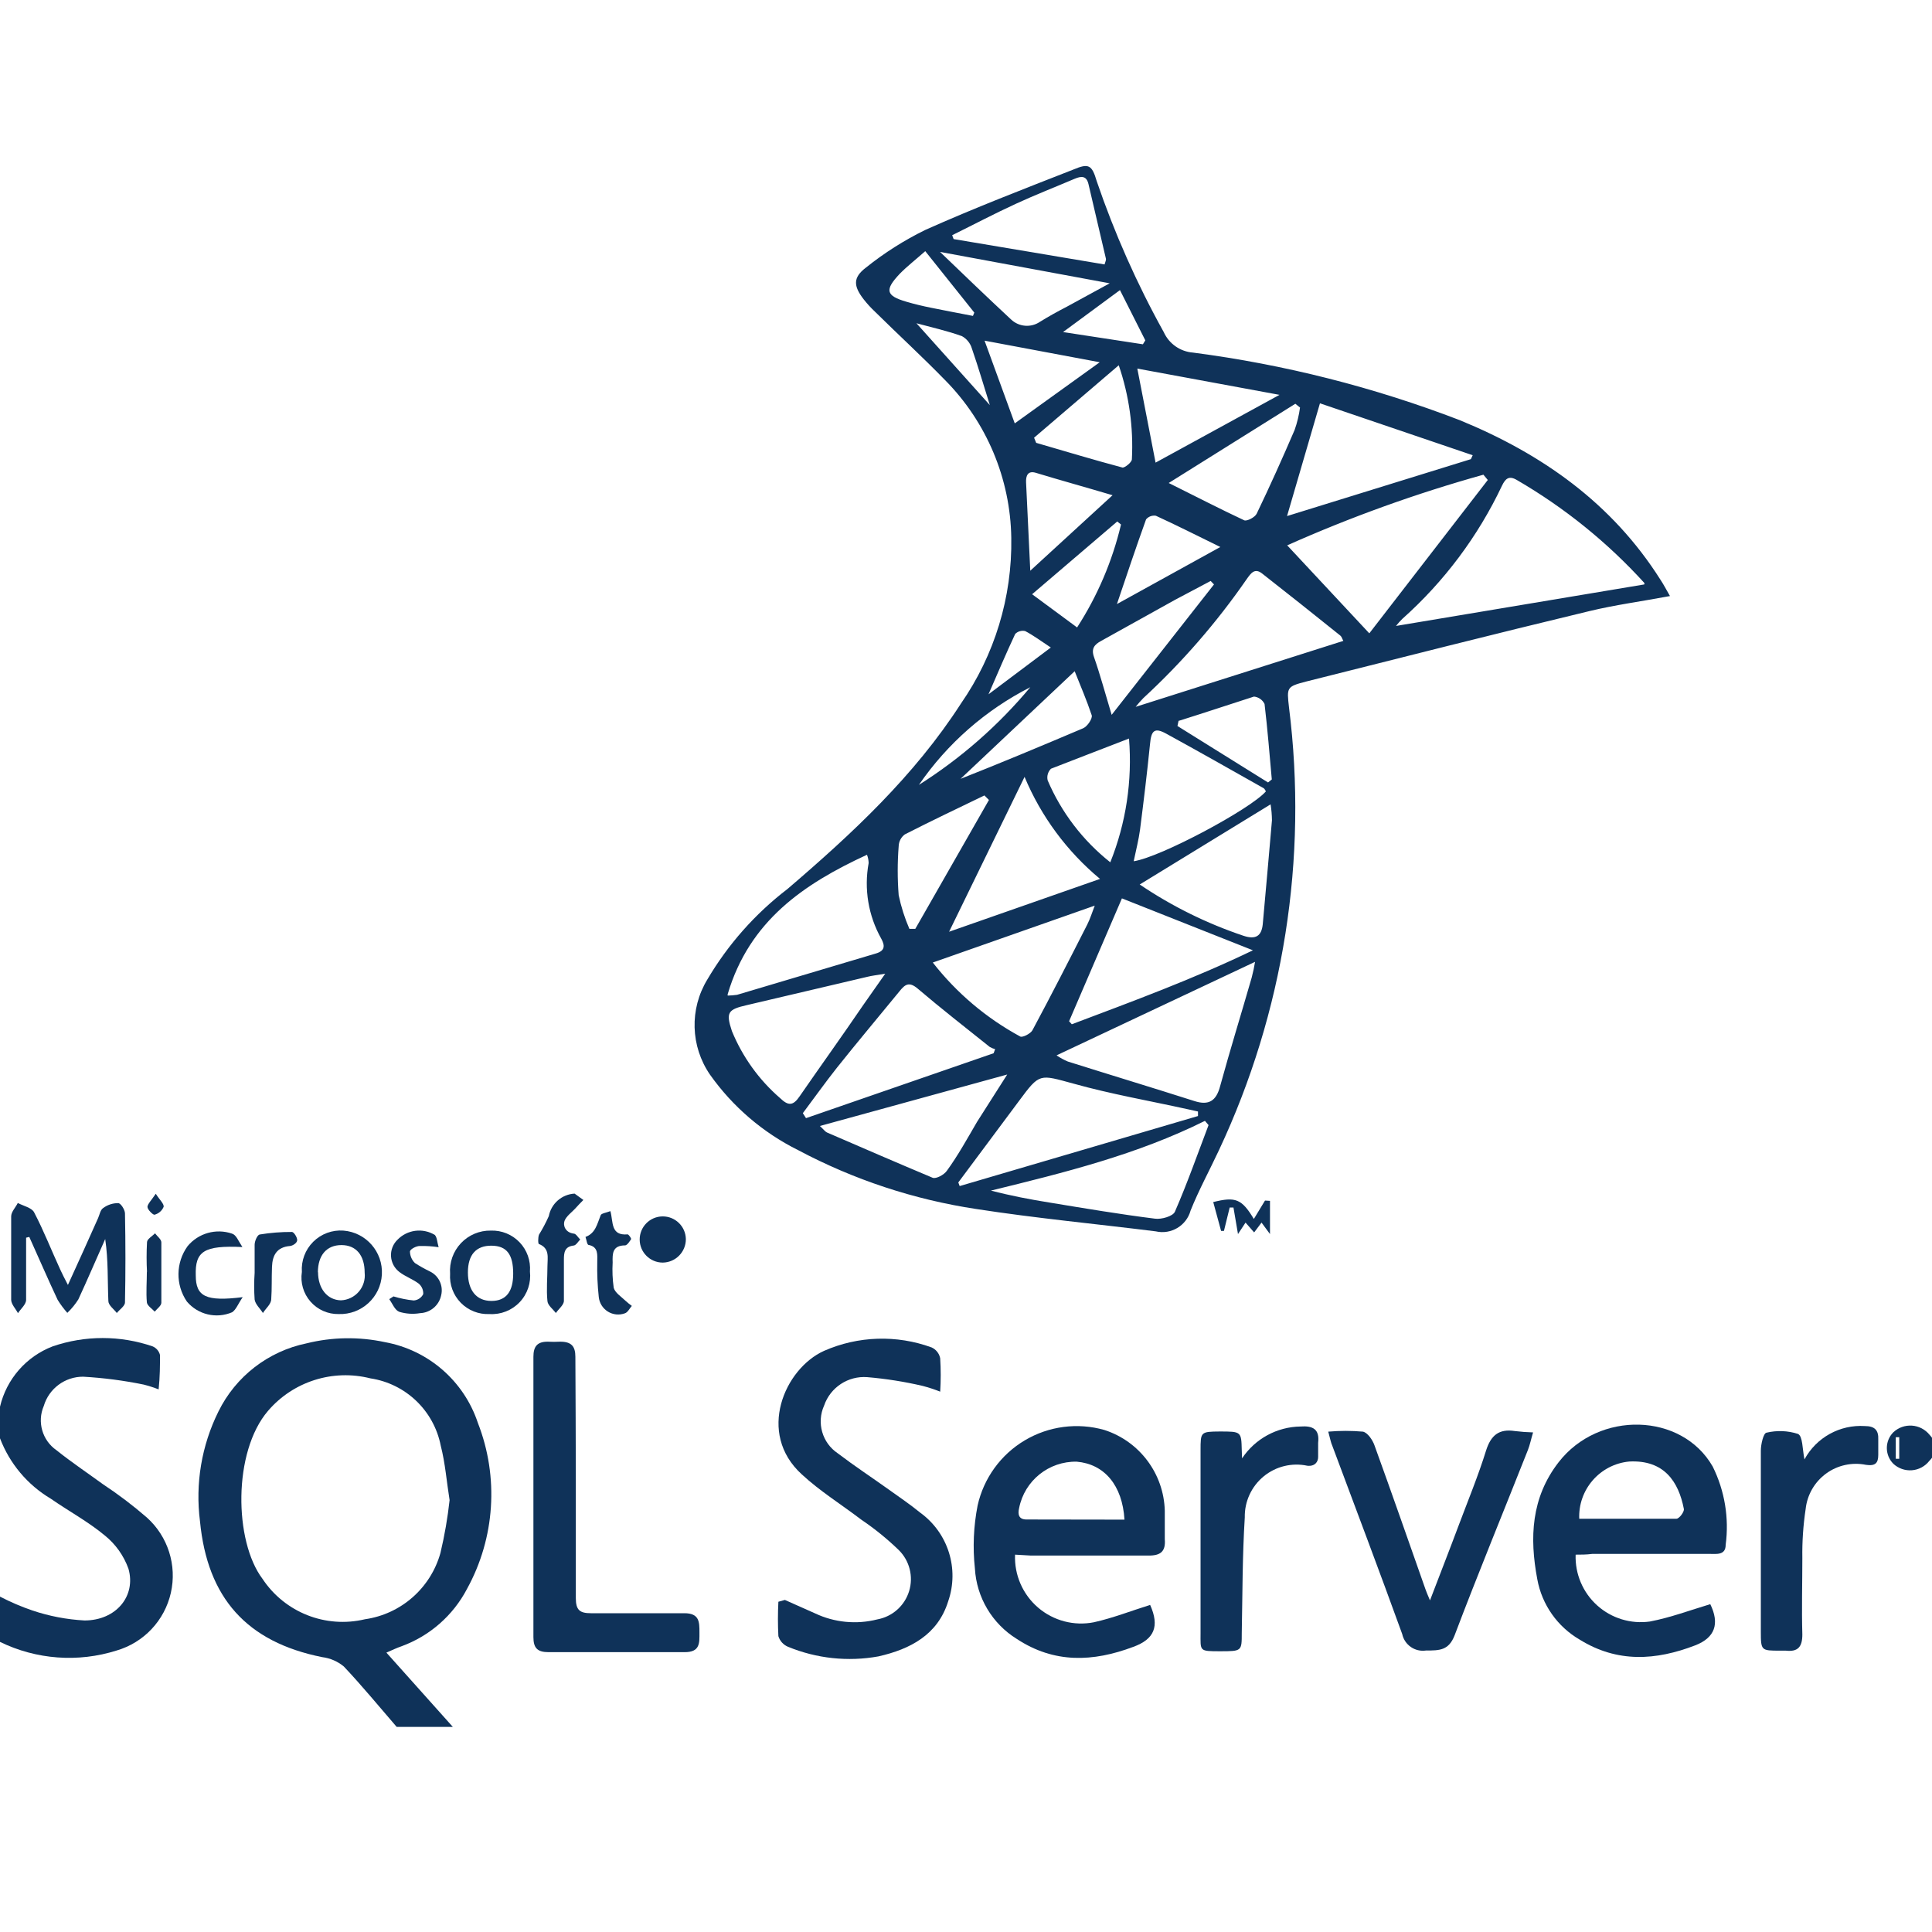
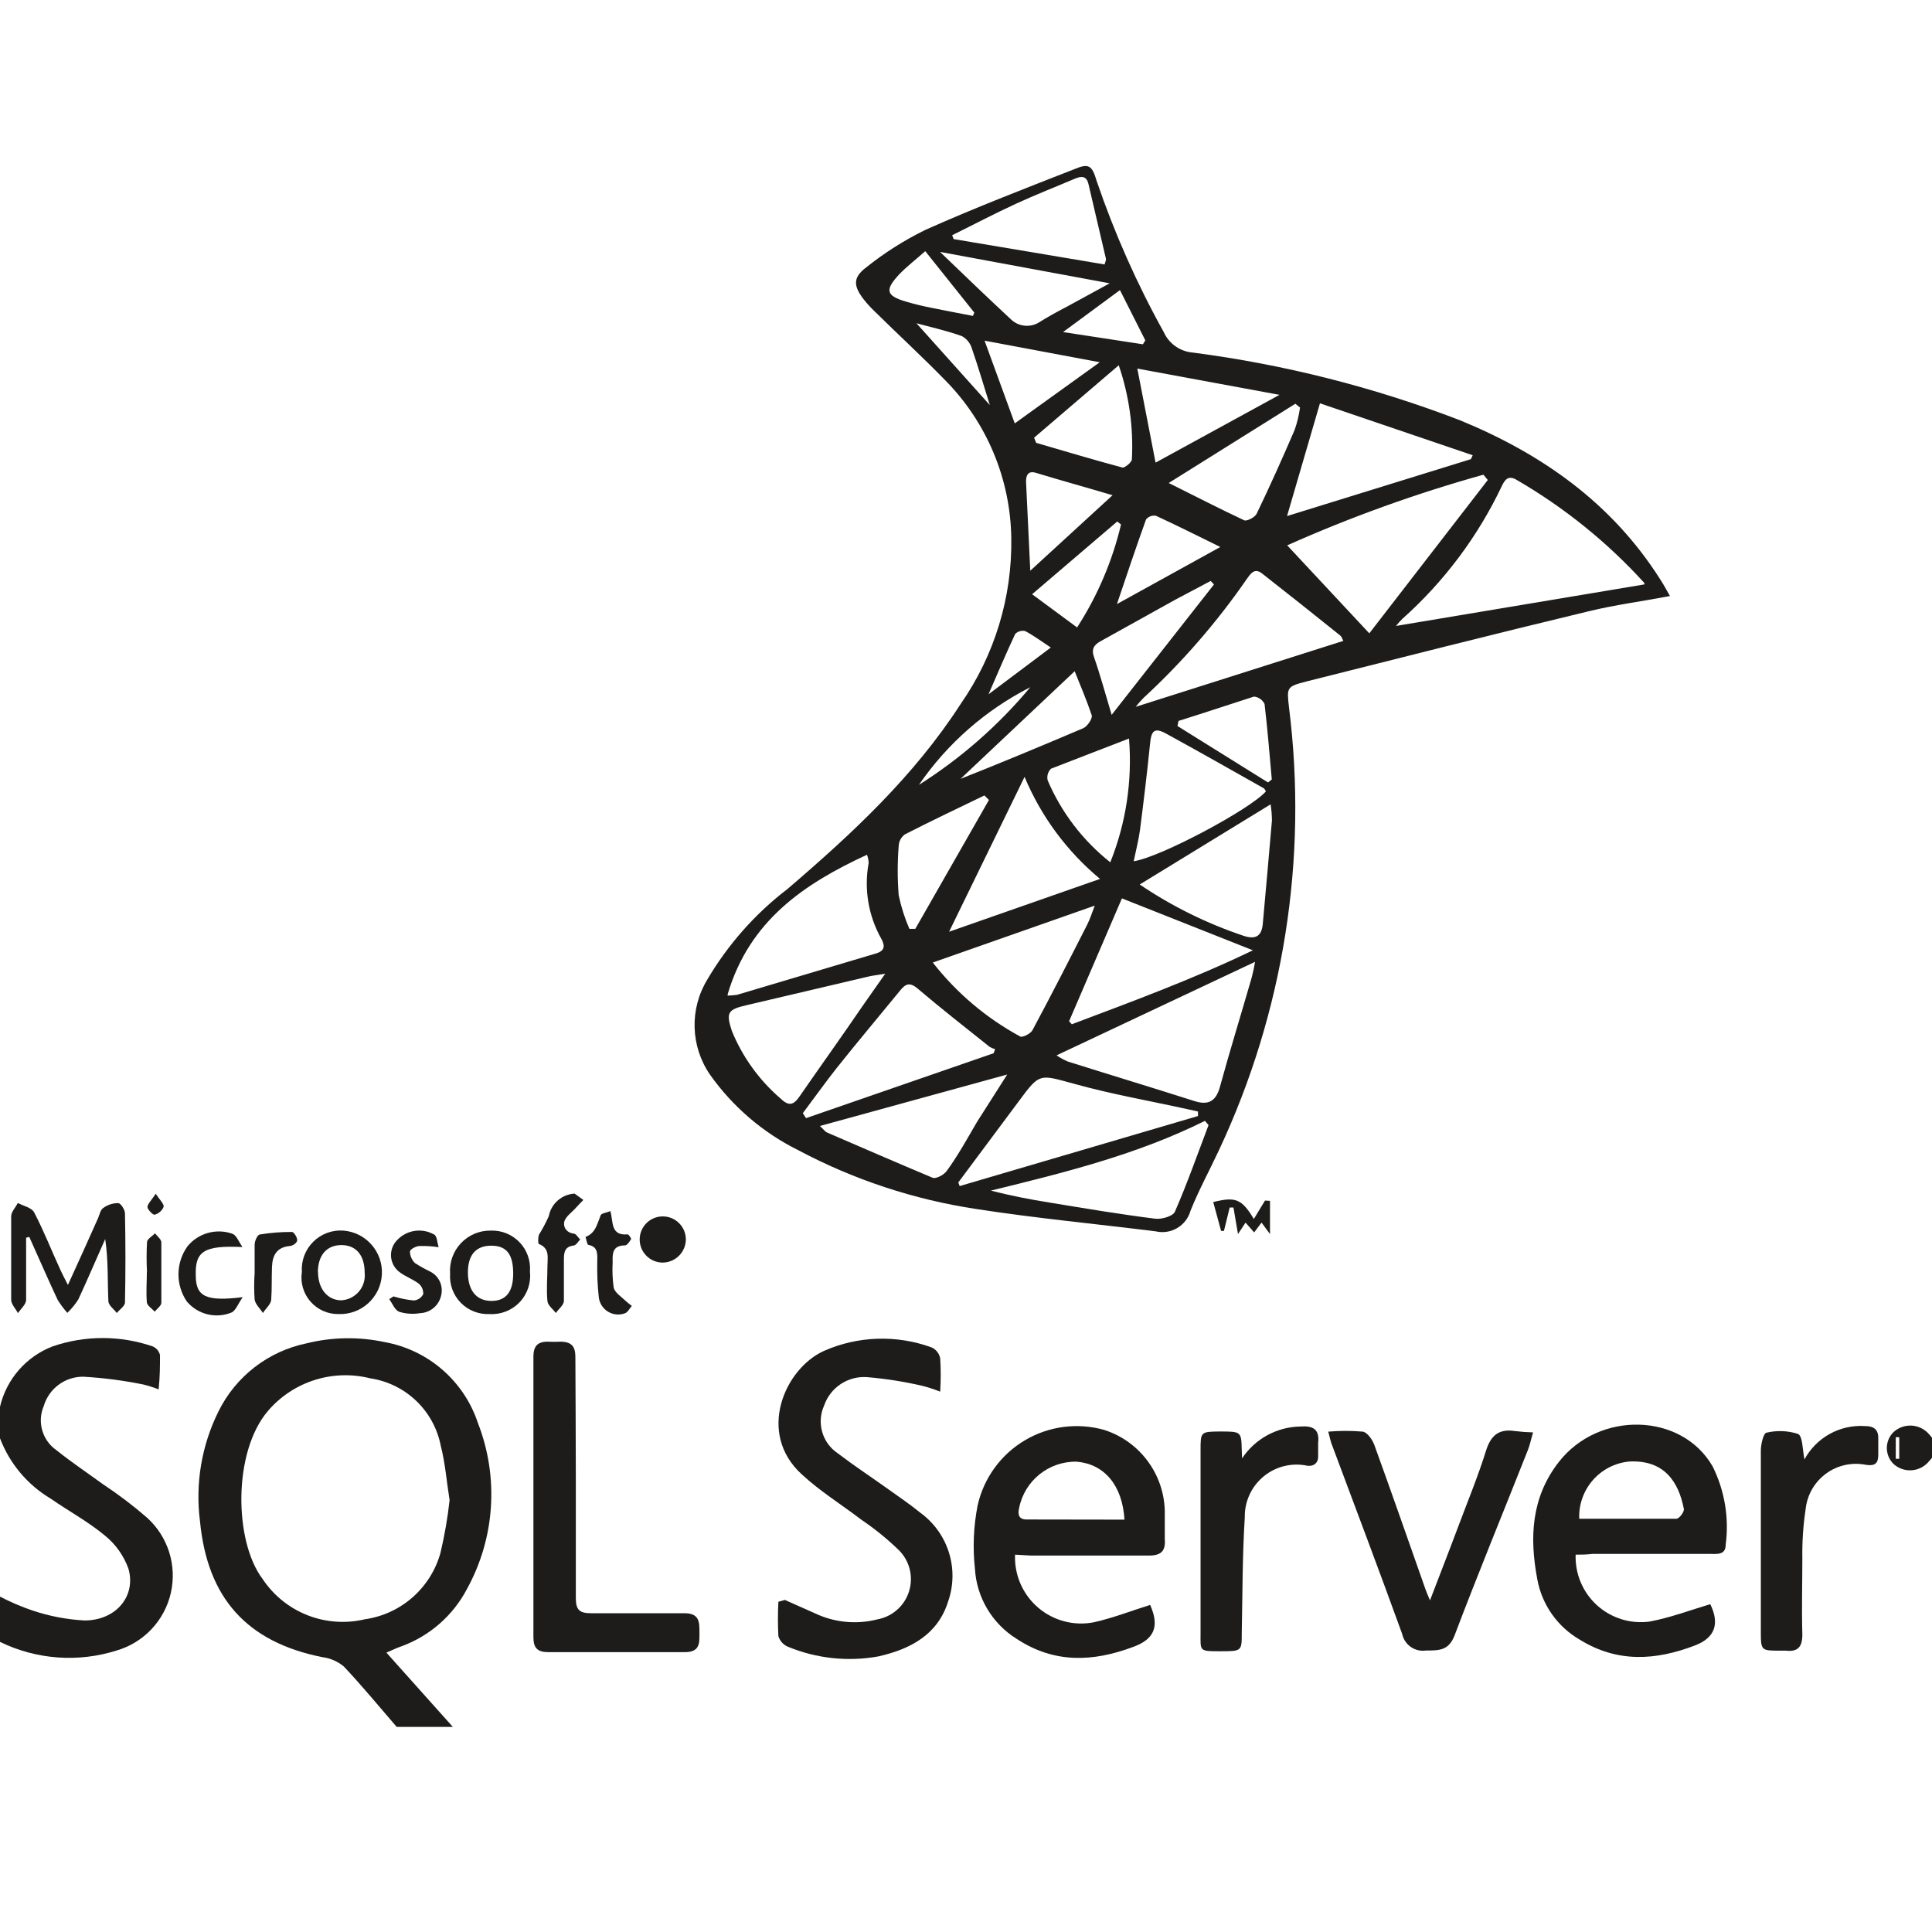
<svg xmlns="http://www.w3.org/2000/svg" id="Ebene_1" data-name="Ebene 1" viewBox="0 0 128 128">
  <g>
    <g>
-       <path fill="#0f3259" d="M26.28,114.41c-1.16-1.34-2.29-2.72-3.5-4a2.78,2.78,0,0,0-1.43-.62c-5-1-7.61-3.92-8.1-9a12.71,12.71,0,0,1,1.22-7.27A8.39,8.39,0,0,1,20.31,89a11.51,11.51,0,0,1,5.19-.08,8,8,0,0,1,6.16,5.35,13,13,0,0,1-.72,11,8,8,0,0,1-4.34,3.8c-.29.1-.57.23-1,.42L30,114.41Zm3.51-15c-.2-1.24-.29-2.47-.59-3.63a5.6,5.6,0,0,0-4.66-4.46,6.75,6.75,0,0,0-6.78,2.15c-2.34,2.72-2.25,8.64-.37,11.13a6.37,6.37,0,0,0,6.79,2.68,6.09,6.09,0,0,0,5-4.39A28.78,28.78,0,0,0,29.79,99.36Z" />
-       <path fill="#0f3259" d="M0,93.2a5.67,5.67,0,0,1,3.49-4,10.21,10.21,0,0,1,6.62,0,.84.84,0,0,1,.49.57c0,.71,0,1.42-.09,2.28a8.34,8.34,0,0,0-1-.32,27.93,27.93,0,0,0-4-.52,2.71,2.71,0,0,0-2.61,1.94,2.41,2.41,0,0,0,.84,2.93c1,.8,2.06,1.51,3.09,2.26a27.61,27.61,0,0,1,2.9,2.2,5.17,5.17,0,0,1-2,8.81A10.44,10.44,0,0,1,0,108.78v-3a15.62,15.62,0,0,0,2.15.92,13,13,0,0,0,3.45.66c2.09,0,3.43-1.62,2.91-3.43a5,5,0,0,0-1.59-2.22c-1.1-.91-2.38-1.6-3.56-2.42a7.94,7.94,0,0,1-3.36-4Z" />
-       <path fill="#0f3259" d="M128,96.58a1.81,1.81,0,0,1-.18.21,1.62,1.62,0,0,1-2.38.19,1.48,1.48,0,0,1,0-2.09,1.64,1.64,0,0,1,2.39.16,1.92,1.92,0,0,1,.18.22Zm-2.17-1.36h-.23v1.43h.23Z" />
-       <path fill="#0f3259" d="M110.64,39.49c-1.92.36-3.66.59-5.35,1C99,42,92.79,43.58,86.55,45.15c-1.32.34-1.3.39-1.15,1.72A53.36,53.36,0,0,1,80.76,76.2c-.62,1.33-1.33,2.63-1.88,4a1.94,1.94,0,0,1-2.31,1.38c-4-.5-7.95-.87-11.89-1.48a36.85,36.85,0,0,1-11.8-3.9,15.74,15.74,0,0,1-5.84-5,5.8,5.8,0,0,1-.18-6.3,20.93,20.93,0,0,1,5.31-6c4.29-3.67,8.4-7.49,11.49-12.28A18.7,18.7,0,0,0,67,35.64a15.18,15.18,0,0,0-4.39-10.46c-1.51-1.55-3.09-3-4.63-4.52a7.4,7.4,0,0,1-.76-.83c-.68-.88-.72-1.44.15-2.1a21.14,21.14,0,0,1,3.94-2.5c3.22-1.44,6.52-2.71,9.81-4,1-.42,1.22-.32,1.54.77a61.35,61.35,0,0,0,4.44,10,2.32,2.32,0,0,0,1.94,1.36,77,77,0,0,1,17.68,4.48c5.46,2.24,10.09,5.51,13.29,10.57C110.21,38.71,110.36,39,110.64,39.49Zm-1.7-.77a.16.16,0,0,0,0-.1,35.51,35.51,0,0,0-8.43-6.81c-.53-.32-.77-.11-1,.37A27.66,27.66,0,0,1,92.91,41a4.5,4.5,0,0,0-.42.47Zm-25.78,25L70,69.92a4.23,4.23,0,0,0,.75.41c2.79.88,5.6,1.73,8.39,2.62.94.3,1.44,0,1.7-1,.66-2.41,1.4-4.79,2.09-7.19A11.26,11.26,0,0,0,83.16,63.67Zm7.56-21.76L98.57,31.8l-.29-.35a94.06,94.06,0,0,0-13,4.68Zm-42.51,24a5.32,5.32,0,0,0,.62-.05L58,63.18c.65-.18.64-.53.38-1a7.46,7.46,0,0,1-.83-5,1.61,1.61,0,0,0-.11-.55C53.26,58.56,49.65,61,48.21,65.87ZM63.49,78.34l.09.24,15.79-4.64,0-.3-.68-.15c-2.53-.56-5.08-1-7.58-1.7-2.25-.61-2.22-.71-3.59,1.14ZM89,42.46c-.08-.14-.11-.28-.2-.35-1.72-1.38-3.45-2.76-5.19-4.12-.49-.38-.74,0-1,.36a47.39,47.39,0,0,1-6.86,7.9,7.53,7.53,0,0,0-.51.58ZM65.83,69.78l.1-.27a1.44,1.44,0,0,1-.36-.15c-1.6-1.28-3.22-2.54-4.78-3.87-.57-.48-.84-.26-1.2.19-1.38,1.69-2.79,3.36-4.15,5.07-.79,1-1.5,2-2.25,3l.21.33Zm5-2.12.18.2c4-1.51,8.06-3,12-4.9l-8.68-3.44ZM97.45,30.42l.12-.26L87.45,26.72l-2.18,7.47ZM58.65,64.51c-.59.1-.88.13-1.16.2l-8,1.88c-1.27.29-1.41.48-1,1.72a11.79,11.79,0,0,0,3.19,4.44c.54.52.86.53,1.3-.12,1.38-2,2.82-4,4.23-6.07Zm3.15-.74a18.58,18.58,0,0,0,5.79,4.9c.14.09.68-.18.81-.41,1.24-2.31,2.43-4.64,3.63-7,.2-.39.33-.83.5-1.26ZM80.07,74.54l-.24-.28c-4.5,2.24-9.32,3.43-14.18,4.62,1.31.34,2.61.59,3.93.8,2.31.38,4.62.77,6.94,1.06.43.06,1.19-.16,1.32-.46C78.66,78.4,79.34,76.46,80.07,74.54ZM75.51,58.6A28.36,28.36,0,0,0,82.39,62c.82.27,1.19,0,1.27-.76.21-2.3.41-4.59.61-6.89a7.21,7.21,0,0,0-.09-1.06Zm-7.63-7.13-5,10.26,10-3.5A17.63,17.63,0,0,1,67.88,51.47Zm7.23,5.59c1.77-.26,7.75-3.46,8.76-4.63-.05-.07-.08-.17-.15-.21-2.15-1.21-4.29-2.43-6.45-3.61-.78-.43-1-.22-1.08.7-.19,1.89-.42,3.78-.66,5.66C75.44,55.64,75.27,56.29,75.11,57.06ZM54.32,74.6c.25.23.34.37.47.43,2.31,1,4.62,2,7,3,.23.09.76-.2.94-.46.73-1,1.37-2.16,2-3.24l2-3.14Zm8.77-59,.09.24,10,1.68c.06-.2.11-.3.09-.38-.38-1.64-.77-3.28-1.15-4.92-.13-.59-.48-.56-.91-.38-1.29.55-2.6,1.06-3.88,1.65C65.91,14.14,64.51,14.88,63.09,15.58ZM86.13,27l-.31-.25L77.43,32c1.87.93,3.44,1.74,5,2.47.18.08.72-.2.83-.44.88-1.83,1.71-3.68,2.51-5.54A7.48,7.48,0,0,0,86.13,27ZM75.35,24.42l1.21,6.23,8.21-4.49ZM73.56,57.13a18.11,18.11,0,0,0,1.24-8.2c-1.83.71-3.51,1.35-5.17,2a.82.82,0,0,0-.22.77A13.88,13.88,0,0,0,73.56,57.13Zm.56-32.93L68.51,29l.14.34c1.9.55,3.81,1.13,5.73,1.64.15,0,.6-.34.61-.55A16.55,16.55,0,0,0,74.12,24.2ZM65.52,53l-.3-.3c-1.76.85-3.53,1.69-5.27,2.58a1,1,0,0,0-.41.78,20.73,20.73,0,0,0,0,3.25,11.55,11.55,0,0,0,.71,2.23l.39,0ZM62.28,16.69c1.59,1.53,3.12,3,4.71,4.48a1.53,1.53,0,0,0,1.91.15c.58-.36,1.18-.69,1.78-1l2.84-1.55ZM73.65,47.36l6.78-8.64-.22-.23-2.36,1.25-4.91,2.73c-.42.23-.66.49-.46,1.06C72.89,44.7,73.21,45.9,73.65,47.36ZM72.86,24l-7.63-1.43,2,5.48Zm-4.6,13.81,5.45-5c-1.89-.56-3.49-1-5.1-1.49-.52-.15-.65.21-.63.64C68.07,33.91,68.16,35.8,68.26,37.85Zm9.83,9.91-.08.38,6,3.74.25-.2c-.15-1.66-.28-3.32-.48-5a.88.88,0,0,0-.7-.49C81.4,46.69,79.75,47.24,78.09,47.76ZM71.2,44.47,63.64,51.6c2.54-1,5.34-2.17,8.12-3.35.28-.12.63-.64.57-.86C72,46.4,71.59,45.45,71.2,44.47Zm9.65-8.23c-1.59-.78-2.92-1.45-4.27-2.07a.7.7,0,0,0-.65.24c-.67,1.86-1.3,3.74-1.93,5.61Zm-9.49,5.33a21.82,21.82,0,0,0,2.91-6.82l-.25-.2-5.64,4.82ZM61.3,16.64c-.63.56-1.2,1-1.69,1.5-1,1.06-.94,1.45.44,1.85.54.16,1.09.29,1.64.4.92.19,1.85.36,2.77.54l.09-.22Zm14.42,6.17.16-.26L74.2,19.22,70.43,22Zm-15-1.39,4.86,5.42c-.38-1.2-.75-2.48-1.19-3.75a1.38,1.38,0,0,0-.66-.82C62.76,21.92,61.73,21.69,60.73,21.42ZM60.88,52a31.64,31.64,0,0,0,7.38-6.47A19.9,19.9,0,0,0,60.88,52Zm8.74-9.1c-.67-.44-1.16-.81-1.7-1.09a.71.71,0,0,0-.66.19c-.6,1.28-1.15,2.58-1.77,4Z" />
-       <path fill="#0f3259" d="M104.39,103a4.32,4.32,0,0,0,4.92,4.43c1.36-.26,2.67-.75,4-1.15.63,1.29.32,2.22-1,2.73-2.6,1-5.15,1.17-7.65-.38a5.83,5.83,0,0,1-2.81-4c-.52-2.75-.41-5.4,1.41-7.75,2.66-3.44,8.16-3.3,10.21.28a9,9,0,0,1,.86,5.19c0,.7-.61.6-1.06.6h-7.78C105.11,103,104.75,103,104.39,103Zm.24-2.38c2.14,0,4.29,0,6.44,0,.18,0,.53-.46.49-.65-.35-1.81-1.31-3.26-3.62-3.14A3.66,3.66,0,0,0,104.63,100.65Z" />
-       <path fill="#0f3259" d="M67.25,103a4.38,4.38,0,0,0,5.22,4.48c1.26-.28,2.48-.76,3.73-1.15.63,1.41.29,2.27-1.12,2.78-2.66,1-5.23,1.11-7.72-.53a5.88,5.88,0,0,1-2.77-4.66,13.93,13.93,0,0,1,.18-4.18,6.72,6.72,0,0,1,8.4-5,5.78,5.78,0,0,1,4,5.35c0,.62,0,1.25,0,1.88.07.82-.28,1.1-1.09,1.09-2.59,0-5.19,0-7.78,0Zm7.25-2.32c-.14-2.29-1.34-3.68-3.16-3.84a3.81,3.81,0,0,0-3.82,3.07c-.11.46,0,.76.49.76Z" />
-       <path fill="#0f3259" d="M52,106l2,.89a6.11,6.11,0,0,0,4.12.4,2.71,2.71,0,0,0,1.41-4.61,18.38,18.38,0,0,0-2.47-2c-1.31-1-2.73-1.88-3.94-3-3-2.73-1.14-7,1.47-8.18a9.56,9.56,0,0,1,7.13-.23,1,1,0,0,1,.57.72,17.57,17.57,0,0,1,0,2.21,10.17,10.17,0,0,0-1.16-.38,25.69,25.69,0,0,0-3.67-.58,2.8,2.8,0,0,0-2.86,1.88,2.55,2.55,0,0,0,.91,3.17c1.09.83,2.23,1.58,3.35,2.38.71.51,1.44,1,2.11,1.55a5.16,5.16,0,0,1,1.85,5.87c-.69,2.22-2.51,3.17-4.62,3.65a10.71,10.71,0,0,1-6-.64,1.11,1.11,0,0,1-.63-.7,21.64,21.64,0,0,1,0-2.28Z" />
-       <path fill="#0f3259" d="M38.15,98c0,2.63,0,5.26,0,7.88,0,.79.26,1,1,1,2.06,0,4.13,0,6.19,0,1,0,1,.58,1,1.27s.06,1.32-1,1.31c-3,0-6,0-9,0-.74,0-1-.28-1-1q0-9.29,0-18.57c0-.69.26-1,.94-1a7.85,7.85,0,0,0,.84,0c.74,0,1,.31,1,1C38.13,92.58,38.15,95.27,38.15,98Z" />
-       <path fill="#0f3259" d="M88,94.85a13.16,13.16,0,0,1,2.3,0c.31.07.63.54.76.9,1.15,3.17,2.26,6.36,3.38,9.54.06.17.13.34.3.74.68-1.78,1.3-3.36,1.89-4.94s1.31-3.32,1.83-5c.32-1,.85-1.44,1.9-1.28a12.1,12.1,0,0,0,1.21.09c-.14.47-.21.83-.34,1.16-1.62,4.1-3.3,8.17-4.86,12.29-.39,1-1,1-1.89,1a1.4,1.4,0,0,1-1.58-1.09c-1.51-4.17-3.08-8.32-4.63-12.47C88.18,95.6,88.13,95.33,88,94.85Z" />
-       <path fill="#0f3259" d="M82.29,96.62a4.73,4.73,0,0,1,3.87-2.11c.8-.06,1.28.16,1.17,1.08,0,.31,0,.62,0,.94s-.21.63-.71.58a3.43,3.43,0,0,0-4.15,3.42c-.16,2.55-.15,5.11-.2,7.67,0,1.19,0,1.2-1.42,1.2s-1.31,0-1.31-1.21q0-6,0-12.1c0-1.22,0-1.24,1.27-1.25,1.43,0,1.43,0,1.46,1.24Z" />
-       <path fill="#0f3259" d="M119.55,96.69a4.24,4.24,0,0,1,4-2.21c.64,0,.92.26.89.9,0,.34,0,.69,0,1,0,.55-.19.76-.81.67a3.35,3.35,0,0,0-4,2.92,19.7,19.7,0,0,0-.22,3.26c0,1.69-.05,3.38,0,5.06,0,.83-.3,1.16-1.1,1.07-.13,0-.25,0-.38,0-1.24,0-1.27,0-1.27-1.25,0-4,0-8,0-12,0-.42.17-1.15.37-1.19a3.89,3.89,0,0,1,2.09.08C119.44,95.15,119.41,96,119.55,96.69Z" />
-       <path fill="#0f3259" d="M1.73,82c0,1.37,0,2.75,0,4.12,0,.3-.35.59-.54.88-.15-.29-.44-.58-.45-.88,0-1.84,0-3.69,0-5.53,0-.3.29-.59.44-.89.37.2.92.31,1.08.62C2.9,81.54,3.41,82.85,4,84.13c.12.27.26.53.5,1,.73-1.61,1.37-3,2-4.43.1-.23.15-.54.33-.66a1.66,1.66,0,0,1,1-.33c.17,0,.44.43.45.67q.06,3,0,5.91c0,.24-.36.47-.54.7-.2-.26-.55-.51-.56-.78-.06-1.36,0-2.72-.21-4.12-.59,1.32-1.16,2.66-1.78,4a4.67,4.67,0,0,1-.73.89,6.39,6.39,0,0,1-.64-.86c-.65-1.38-1.25-2.78-1.88-4.17Z" />
-       <path fill="#0f3259" d="M32.43,87.06a2.5,2.5,0,0,1-2.61-2.67,2.66,2.66,0,0,1,2.7-2.86,2.51,2.51,0,0,1,2.59,2.71A2.54,2.54,0,0,1,32.43,87.06ZM34,84.38c0-1.26-.42-1.84-1.43-1.85S31,83.11,31,84.3s.56,1.89,1.56,1.89S34,85.54,34,84.38Z" />
-       <path fill="#0f3259" d="M20,84.27a2.57,2.57,0,0,1,2.75-2.74,2.77,2.77,0,0,1-.31,5.53A2.42,2.42,0,0,1,20,84.27Zm1.07,0c0,1.1.61,1.86,1.52,1.88a1.65,1.65,0,0,0,1.57-1.83c0-1.16-.57-1.83-1.54-1.83S21.06,83.15,21.06,84.31Z" />
-       <path fill="#0f3259" d="M38.07,79.08l.58.42c-.19.19-.37.38-.55.58s-.59.5-.7.81.06.77.61.84c.15,0,.28.25.43.39-.14.14-.27.38-.43.4-.61.07-.65.47-.65.94,0,.91,0,1.82,0,2.72,0,.28-.35.54-.53.81-.2-.26-.53-.5-.56-.78-.08-.78,0-1.56,0-2.34,0-.54.17-1.16-.56-1.45-.07,0-.07-.44,0-.62a10.35,10.35,0,0,0,.65-1.23A1.84,1.84,0,0,1,38.07,79.08Z" />
-       <path fill="#0f3259" d="M26.07,85.89a7.08,7.08,0,0,0,1.34.27.77.77,0,0,0,.63-.42.85.85,0,0,0-.29-.69c-.39-.3-.89-.47-1.28-.77a1.41,1.41,0,0,1-.14-2.14,2,2,0,0,1,2.48-.32c.15.16.15.47.25.81a7.45,7.45,0,0,0-1.25-.08c-.24,0-.63.21-.65.36a1.1,1.1,0,0,0,.33.77,9.1,9.1,0,0,0,1,.56,1.39,1.39,0,0,1,.74,1.57A1.49,1.49,0,0,1,27.83,87a3,3,0,0,1-1.38-.09c-.29-.11-.45-.54-.66-.84Z" />
-       <path fill="#0f3259" d="M16.06,82.62c-2.55-.12-3.14.28-3.09,1.88,0,1.41.68,1.74,3.11,1.44-.31.45-.44.83-.7,1a2.59,2.59,0,0,1-3-.71,3.19,3.19,0,0,1,.05-3.67,2.69,2.69,0,0,1,2.94-.83C15.66,81.82,15.78,82.2,16.06,82.62Z" />
-       <path fill="#0f3259" d="M40.44,80.24c.2.72,0,1.64,1.14,1.54.07,0,.26.27.23.32s-.25.41-.39.41c-.84,0-.85.53-.83,1.13a8.5,8.5,0,0,0,.07,1.68c.09.33.49.58.77.85a4.7,4.7,0,0,0,.43.35c-.15.17-.27.43-.46.49a1.29,1.29,0,0,1-1.73-1.08,17.93,17.93,0,0,1-.1-2.32c0-.46.09-1-.57-1.13-.11,0-.14-.34-.21-.53.66-.24.77-.85,1-1.42C39.81,80.39,40.16,80.35,40.44,80.24Z" />
-       <path fill="#0f3259" d="M16.87,84.33c0-.62,0-1.25,0-1.86,0-.25.18-.65.33-.68a12.7,12.7,0,0,1,2.14-.17c.13,0,.35.35.35.54s-.29.37-.47.39c-.88.07-1.17.61-1.2,1.38s0,1.44-.05,2.14c0,.33-.36.61-.55.92-.19-.3-.5-.57-.55-.89a13,13,0,0,1,0-1.77Z" />
-       <path fill="#0f3259" d="M43.91,83.65a1.53,1.53,0,1,1,1.53-1.56A1.55,1.55,0,0,1,43.91,83.65Z" />
-       <path fill="#0f3259" d="M84.14,79.56v2.2L83.58,81l-.49.65L82.52,81l-.5.76L81.72,80l-.25,0-.38,1.55-.19,0-.52-1.91c1.48-.37,1.89-.21,2.69,1.12l.74-1.22Z" />
-       <path fill="#0f3259" d="M9.74,84.3a18.31,18.31,0,0,1,0-2c0-.21.34-.39.53-.59.15.2.42.4.42.6,0,1.34,0,2.69,0,4,0,.2-.28.39-.44.59-.18-.2-.49-.39-.52-.61-.06-.68,0-1.37,0-2.06Z" />
-       <path fill="#0f3259" d="M10.32,79.09c.26.41.56.67.52.87a.9.9,0,0,1-.61.52c-.11,0-.47-.35-.46-.53S10.05,79.49,10.32,79.09Z" />
+       <path fill="#1d1c1a" d="M26.28,114.41c-1.16-1.34-2.29-2.72-3.5-4a2.78,2.78,0,0,0-1.43-.62c-5-1-7.61-3.92-8.1-9a12.71,12.71,0,0,1,1.22-7.27A8.39,8.39,0,0,1,20.31,89a11.51,11.51,0,0,1,5.19-.08,8,8,0,0,1,6.16,5.35,13,13,0,0,1-.72,11,8,8,0,0,1-4.34,3.8c-.29.1-.57.23-1,.42L30,114.41Zm3.51-15c-.2-1.24-.29-2.47-.59-3.63a5.6,5.6,0,0,0-4.66-4.46,6.75,6.75,0,0,0-6.78,2.15c-2.34,2.72-2.25,8.64-.37,11.13a6.37,6.37,0,0,0,6.79,2.68,6.09,6.09,0,0,0,5-4.39A28.78,28.78,0,0,0,29.79,99.36Z" />
+       <path fill="#1d1c1a" d="M0,93.2a5.67,5.67,0,0,1,3.49-4,10.21,10.21,0,0,1,6.62,0,.84.84,0,0,1,.49.57c0,.71,0,1.42-.09,2.28a8.34,8.34,0,0,0-1-.32,27.93,27.93,0,0,0-4-.52,2.71,2.71,0,0,0-2.61,1.94,2.41,2.41,0,0,0,.84,2.93c1,.8,2.06,1.51,3.09,2.26a27.61,27.61,0,0,1,2.9,2.2,5.17,5.17,0,0,1-2,8.81A10.44,10.44,0,0,1,0,108.78v-3a15.62,15.62,0,0,0,2.15.92,13,13,0,0,0,3.45.66c2.09,0,3.43-1.62,2.91-3.43a5,5,0,0,0-1.59-2.22c-1.1-.91-2.38-1.6-3.56-2.42a7.94,7.94,0,0,1-3.36-4Z" />
+       <path fill="#1d1c1a" d="M128,96.58a1.81,1.81,0,0,1-.18.21,1.62,1.62,0,0,1-2.38.19,1.48,1.48,0,0,1,0-2.09,1.64,1.64,0,0,1,2.39.16,1.92,1.92,0,0,1,.18.22Zm-2.17-1.36h-.23v1.43h.23Z" />
+       <path fill="#1d1c1a" d="M110.64,39.49c-1.92.36-3.66.59-5.35,1C99,42,92.79,43.58,86.55,45.15c-1.32.34-1.3.39-1.15,1.72A53.36,53.36,0,0,1,80.76,76.2c-.62,1.33-1.33,2.63-1.88,4a1.94,1.94,0,0,1-2.31,1.38c-4-.5-7.95-.87-11.89-1.48a36.85,36.85,0,0,1-11.8-3.9,15.74,15.74,0,0,1-5.84-5,5.8,5.8,0,0,1-.18-6.3,20.93,20.93,0,0,1,5.31-6c4.29-3.67,8.4-7.49,11.49-12.28A18.7,18.7,0,0,0,67,35.64a15.18,15.18,0,0,0-4.39-10.46c-1.51-1.55-3.09-3-4.63-4.52a7.4,7.4,0,0,1-.76-.83c-.68-.88-.72-1.44.15-2.1a21.14,21.14,0,0,1,3.94-2.5c3.22-1.44,6.52-2.71,9.81-4,1-.42,1.22-.32,1.54.77a61.35,61.35,0,0,0,4.44,10,2.32,2.32,0,0,0,1.94,1.36,77,77,0,0,1,17.68,4.48c5.46,2.24,10.09,5.51,13.29,10.57C110.21,38.71,110.36,39,110.64,39.49Zm-1.7-.77a.16.16,0,0,0,0-.1,35.51,35.51,0,0,0-8.43-6.81c-.53-.32-.77-.11-1,.37A27.66,27.66,0,0,1,92.91,41a4.5,4.5,0,0,0-.42.47Zm-25.78,25L70,69.92a4.23,4.23,0,0,0,.75.41c2.79.88,5.6,1.73,8.39,2.62.94.3,1.44,0,1.7-1,.66-2.41,1.4-4.79,2.09-7.19A11.26,11.26,0,0,0,83.16,63.67Zm7.56-21.76L98.57,31.8l-.29-.35a94.06,94.06,0,0,0-13,4.68Zm-42.51,24a5.32,5.32,0,0,0,.62-.05L58,63.18c.65-.18.64-.53.38-1a7.46,7.46,0,0,1-.83-5,1.61,1.61,0,0,0-.11-.55C53.26,58.56,49.65,61,48.21,65.87ZM63.49,78.34l.09.24,15.79-4.64,0-.3-.68-.15c-2.53-.56-5.08-1-7.58-1.7-2.25-.61-2.22-.71-3.59,1.14ZM89,42.46c-.08-.14-.11-.28-.2-.35-1.72-1.38-3.45-2.76-5.19-4.12-.49-.38-.74,0-1,.36a47.39,47.39,0,0,1-6.86,7.9,7.53,7.53,0,0,0-.51.58ZM65.83,69.78l.1-.27a1.44,1.44,0,0,1-.36-.15c-1.6-1.28-3.22-2.54-4.78-3.87-.57-.48-.84-.26-1.2.19-1.38,1.69-2.79,3.36-4.15,5.07-.79,1-1.5,2-2.25,3l.21.33Zm5-2.12.18.2c4-1.51,8.06-3,12-4.9l-8.68-3.44ZM97.45,30.42l.12-.26L87.45,26.72l-2.18,7.47ZM58.65,64.51c-.59.1-.88.13-1.16.2l-8,1.88c-1.27.29-1.41.48-1,1.72a11.79,11.79,0,0,0,3.19,4.44c.54.52.86.53,1.3-.12,1.38-2,2.82-4,4.23-6.07Zm3.15-.74a18.58,18.58,0,0,0,5.79,4.9c.14.09.68-.18.81-.41,1.24-2.31,2.43-4.64,3.63-7,.2-.39.33-.83.5-1.26ZM80.07,74.54l-.24-.28c-4.5,2.24-9.32,3.43-14.18,4.62,1.31.34,2.61.59,3.93.8,2.31.38,4.62.77,6.94,1.06.43.06,1.19-.16,1.32-.46C78.66,78.4,79.34,76.46,80.07,74.54ZM75.51,58.6A28.36,28.36,0,0,0,82.39,62c.82.27,1.19,0,1.27-.76.21-2.3.41-4.59.61-6.89a7.21,7.21,0,0,0-.09-1.06Zm-7.63-7.13-5,10.26,10-3.5A17.63,17.63,0,0,1,67.88,51.47Zm7.23,5.59c1.77-.26,7.75-3.46,8.76-4.63-.05-.07-.08-.17-.15-.21-2.15-1.21-4.29-2.43-6.45-3.61-.78-.43-1-.22-1.08.7-.19,1.89-.42,3.78-.66,5.66C75.44,55.64,75.27,56.29,75.11,57.06ZM54.32,74.6c.25.23.34.37.47.43,2.31,1,4.62,2,7,3,.23.09.76-.2.94-.46.73-1,1.37-2.16,2-3.24l2-3.14Zm8.77-59,.09.24,10,1.68c.06-.2.11-.3.09-.38-.38-1.64-.77-3.28-1.15-4.92-.13-.59-.48-.56-.91-.38-1.29.55-2.6,1.06-3.88,1.65C65.91,14.14,64.51,14.88,63.09,15.58ZM86.13,27l-.31-.25L77.43,32c1.87.93,3.44,1.74,5,2.47.18.08.72-.2.83-.44.88-1.83,1.71-3.68,2.51-5.54A7.48,7.48,0,0,0,86.13,27ZM75.35,24.42l1.21,6.23,8.21-4.49ZM73.56,57.13a18.11,18.11,0,0,0,1.24-8.2c-1.83.71-3.51,1.35-5.17,2a.82.82,0,0,0-.22.77A13.88,13.88,0,0,0,73.56,57.13Zm.56-32.93L68.51,29l.14.34c1.9.55,3.81,1.13,5.73,1.64.15,0,.6-.34.61-.55A16.55,16.55,0,0,0,74.12,24.2ZM65.52,53l-.3-.3c-1.76.85-3.53,1.69-5.27,2.58a1,1,0,0,0-.41.78,20.73,20.73,0,0,0,0,3.25,11.55,11.55,0,0,0,.71,2.23l.39,0ZM62.28,16.69c1.59,1.53,3.12,3,4.71,4.48a1.53,1.53,0,0,0,1.91.15c.58-.36,1.18-.69,1.78-1l2.84-1.55ZM73.65,47.36l6.78-8.64-.22-.23-2.36,1.25-4.91,2.73c-.42.23-.66.49-.46,1.06C72.89,44.7,73.21,45.9,73.65,47.36ZM72.86,24l-7.63-1.43,2,5.48Zm-4.6,13.81,5.45-5c-1.89-.56-3.49-1-5.1-1.49-.52-.15-.65.21-.63.64C68.07,33.91,68.16,35.8,68.26,37.85Zm9.83,9.91-.08.38,6,3.74.25-.2c-.15-1.66-.28-3.32-.48-5a.88.88,0,0,0-.7-.49C81.4,46.69,79.75,47.24,78.09,47.76ZM71.2,44.47,63.64,51.6c2.54-1,5.34-2.17,8.12-3.35.28-.12.63-.64.57-.86C72,46.4,71.59,45.45,71.2,44.47Zm9.65-8.23c-1.59-.78-2.92-1.45-4.27-2.07a.7.7,0,0,0-.65.24c-.67,1.86-1.3,3.74-1.93,5.61Zm-9.49,5.33a21.82,21.82,0,0,0,2.91-6.82l-.25-.2-5.64,4.82ZM61.3,16.64c-.63.56-1.2,1-1.69,1.5-1,1.06-.94,1.45.44,1.85.54.16,1.09.29,1.64.4.92.19,1.85.36,2.77.54l.09-.22Zm14.42,6.17.16-.26L74.2,19.22,70.43,22Zm-15-1.39,4.86,5.42c-.38-1.2-.75-2.48-1.19-3.75a1.38,1.38,0,0,0-.66-.82C62.76,21.92,61.73,21.69,60.73,21.42ZM60.88,52a31.64,31.64,0,0,0,7.38-6.47A19.9,19.9,0,0,0,60.88,52Zm8.74-9.1c-.67-.44-1.16-.81-1.7-1.09a.71.71,0,0,0-.66.19c-.6,1.28-1.15,2.58-1.77,4Z" />
+       <path fill="#1d1c1a" d="M104.39,103a4.32,4.32,0,0,0,4.92,4.43c1.36-.26,2.67-.75,4-1.15.63,1.29.32,2.22-1,2.73-2.6,1-5.15,1.17-7.65-.38a5.83,5.83,0,0,1-2.81-4c-.52-2.75-.41-5.4,1.41-7.75,2.66-3.44,8.16-3.3,10.21.28a9,9,0,0,1,.86,5.19c0,.7-.61.6-1.06.6h-7.78C105.11,103,104.75,103,104.39,103Zm.24-2.38c2.14,0,4.29,0,6.44,0,.18,0,.53-.46.49-.65-.35-1.81-1.31-3.26-3.62-3.14A3.66,3.66,0,0,0,104.63,100.65Z" />
+       <path fill="#1d1c1a" d="M67.25,103a4.38,4.38,0,0,0,5.22,4.48c1.26-.28,2.48-.76,3.73-1.15.63,1.41.29,2.27-1.12,2.78-2.66,1-5.23,1.11-7.72-.53a5.88,5.88,0,0,1-2.77-4.66,13.93,13.93,0,0,1,.18-4.18,6.72,6.72,0,0,1,8.4-5,5.78,5.78,0,0,1,4,5.35c0,.62,0,1.25,0,1.88.07.82-.28,1.1-1.09,1.09-2.59,0-5.19,0-7.78,0Zm7.25-2.32c-.14-2.29-1.34-3.68-3.16-3.84a3.81,3.81,0,0,0-3.82,3.07c-.11.46,0,.76.49.76Z" />
+       <path fill="#1d1c1a" d="M52,106l2,.89a6.11,6.11,0,0,0,4.12.4,2.71,2.71,0,0,0,1.41-4.61,18.38,18.38,0,0,0-2.47-2c-1.31-1-2.73-1.88-3.94-3-3-2.73-1.14-7,1.47-8.18a9.56,9.56,0,0,1,7.13-.23,1,1,0,0,1,.57.72,17.57,17.57,0,0,1,0,2.21,10.17,10.17,0,0,0-1.16-.38,25.69,25.69,0,0,0-3.67-.58,2.8,2.8,0,0,0-2.86,1.88,2.55,2.55,0,0,0,.91,3.17c1.09.83,2.23,1.58,3.35,2.38.71.51,1.44,1,2.11,1.55a5.16,5.16,0,0,1,1.85,5.87c-.69,2.22-2.51,3.17-4.62,3.65a10.71,10.71,0,0,1-6-.64,1.11,1.11,0,0,1-.63-.7,21.64,21.64,0,0,1,0-2.28Z" />
+       <path fill="#1d1c1a" d="M38.15,98c0,2.63,0,5.26,0,7.88,0,.79.26,1,1,1,2.06,0,4.13,0,6.19,0,1,0,1,.58,1,1.27s.06,1.32-1,1.31c-3,0-6,0-9,0-.74,0-1-.28-1-1q0-9.29,0-18.57c0-.69.26-1,.94-1a7.85,7.85,0,0,0,.84,0c.74,0,1,.31,1,1C38.13,92.58,38.15,95.27,38.15,98Z" />
+       <path fill="#1d1c1a" d="M88,94.85a13.16,13.16,0,0,1,2.3,0c.31.07.63.54.76.9,1.15,3.17,2.26,6.36,3.38,9.54.06.17.13.34.3.74.68-1.78,1.3-3.36,1.89-4.94s1.31-3.32,1.83-5c.32-1,.85-1.44,1.9-1.28a12.1,12.1,0,0,0,1.21.09c-.14.47-.21.83-.34,1.16-1.62,4.1-3.3,8.17-4.86,12.29-.39,1-1,1-1.89,1a1.4,1.4,0,0,1-1.58-1.09c-1.51-4.17-3.08-8.32-4.63-12.47C88.18,95.6,88.13,95.33,88,94.85Z" />
+       <path fill="#1d1c1a" d="M82.29,96.62a4.73,4.73,0,0,1,3.87-2.11c.8-.06,1.28.16,1.17,1.08,0,.31,0,.62,0,.94s-.21.63-.71.58a3.43,3.43,0,0,0-4.15,3.42c-.16,2.55-.15,5.11-.2,7.67,0,1.19,0,1.2-1.42,1.2s-1.31,0-1.31-1.21q0-6,0-12.1c0-1.22,0-1.24,1.27-1.25,1.43,0,1.43,0,1.46,1.24Z" />
+       <path fill="#1d1c1a" d="M119.55,96.69a4.24,4.24,0,0,1,4-2.21c.64,0,.92.26.89.9,0,.34,0,.69,0,1,0,.55-.19.76-.81.67a3.35,3.35,0,0,0-4,2.92,19.7,19.7,0,0,0-.22,3.26c0,1.69-.05,3.38,0,5.06,0,.83-.3,1.16-1.1,1.07-.13,0-.25,0-.38,0-1.24,0-1.27,0-1.27-1.25,0-4,0-8,0-12,0-.42.17-1.15.37-1.19a3.89,3.89,0,0,1,2.09.08C119.44,95.15,119.41,96,119.55,96.69Z" />
+       <path fill="#1d1c1a" d="M1.73,82c0,1.37,0,2.75,0,4.12,0,.3-.35.59-.54.88-.15-.29-.44-.58-.45-.88,0-1.84,0-3.69,0-5.53,0-.3.29-.59.44-.89.37.2.92.31,1.08.62C2.9,81.54,3.41,82.85,4,84.13c.12.27.26.53.5,1,.73-1.61,1.37-3,2-4.43.1-.23.15-.54.33-.66a1.66,1.66,0,0,1,1-.33c.17,0,.44.43.45.67q.06,3,0,5.91c0,.24-.36.47-.54.7-.2-.26-.55-.51-.56-.78-.06-1.36,0-2.72-.21-4.12-.59,1.32-1.16,2.66-1.78,4a4.67,4.67,0,0,1-.73.89,6.39,6.39,0,0,1-.64-.86c-.65-1.38-1.25-2.78-1.88-4.17Z" />
+       <path fill="#1d1c1a" d="M32.43,87.06a2.5,2.5,0,0,1-2.61-2.67,2.66,2.66,0,0,1,2.7-2.86,2.51,2.51,0,0,1,2.59,2.71A2.54,2.54,0,0,1,32.43,87.06ZM34,84.38c0-1.26-.42-1.84-1.43-1.85S31,83.11,31,84.3s.56,1.89,1.56,1.89S34,85.54,34,84.38Z" />
+       <path fill="#1d1c1a" d="M20,84.27a2.57,2.57,0,0,1,2.75-2.74,2.77,2.77,0,0,1-.31,5.53A2.42,2.42,0,0,1,20,84.27Zm1.07,0c0,1.1.61,1.86,1.52,1.88a1.65,1.65,0,0,0,1.57-1.83c0-1.16-.57-1.83-1.54-1.83S21.06,83.15,21.06,84.31Z" />
+       <path fill="#1d1c1a" d="M38.07,79.08l.58.42c-.19.19-.37.38-.55.58s-.59.5-.7.81.06.77.61.84c.15,0,.28.25.43.39-.14.14-.27.38-.43.4-.61.07-.65.47-.65.94,0,.91,0,1.82,0,2.72,0,.28-.35.54-.53.81-.2-.26-.53-.5-.56-.78-.08-.78,0-1.56,0-2.34,0-.54.17-1.16-.56-1.45-.07,0-.07-.44,0-.62a10.35,10.35,0,0,0,.65-1.23A1.84,1.84,0,0,1,38.07,79.08Z" />
+       <path fill="#1d1c1a" d="M26.07,85.89a7.08,7.08,0,0,0,1.34.27.77.77,0,0,0,.63-.42.85.85,0,0,0-.29-.69c-.39-.3-.89-.47-1.28-.77a1.41,1.41,0,0,1-.14-2.14,2,2,0,0,1,2.48-.32c.15.16.15.47.25.81a7.45,7.45,0,0,0-1.25-.08c-.24,0-.63.21-.65.36a1.1,1.1,0,0,0,.33.77,9.1,9.1,0,0,0,1,.56,1.39,1.39,0,0,1,.74,1.57A1.49,1.49,0,0,1,27.83,87a3,3,0,0,1-1.38-.09c-.29-.11-.45-.54-.66-.84Z" />
+       <path fill="#1d1c1a" d="M16.06,82.62c-2.55-.12-3.14.28-3.09,1.88,0,1.41.68,1.74,3.11,1.44-.31.45-.44.83-.7,1a2.59,2.59,0,0,1-3-.71,3.19,3.19,0,0,1,.05-3.67,2.69,2.69,0,0,1,2.94-.83C15.66,81.82,15.78,82.2,16.06,82.62Z" />
+       <path fill="#1d1c1a" d="M40.44,80.24c.2.72,0,1.64,1.14,1.54.07,0,.26.27.23.32s-.25.41-.39.41c-.84,0-.85.53-.83,1.13a8.5,8.5,0,0,0,.07,1.68c.09.33.49.58.77.85a4.7,4.7,0,0,0,.43.35c-.15.17-.27.43-.46.49a1.29,1.29,0,0,1-1.73-1.08,17.93,17.93,0,0,1-.1-2.32c0-.46.09-1-.57-1.13-.11,0-.14-.34-.21-.53.66-.24.77-.85,1-1.42C39.81,80.39,40.16,80.35,40.44,80.24Z" />
+       <path fill="#1d1c1a" d="M16.87,84.33c0-.62,0-1.25,0-1.86,0-.25.18-.65.33-.68a12.7,12.7,0,0,1,2.14-.17c.13,0,.35.35.35.54s-.29.37-.47.39c-.88.07-1.17.61-1.2,1.38s0,1.44-.05,2.14c0,.33-.36.61-.55.92-.19-.3-.5-.57-.55-.89a13,13,0,0,1,0-1.77Z" />
+       <path fill="#1d1c1a" d="M43.91,83.65a1.53,1.53,0,1,1,1.53-1.56A1.55,1.55,0,0,1,43.91,83.65Z" />
+       <path fill="#1d1c1a" d="M84.14,79.56v2.2L83.58,81l-.49.65L82.52,81l-.5.76L81.72,80l-.25,0-.38,1.55-.19,0-.52-1.91c1.48-.37,1.89-.21,2.69,1.12l.74-1.22Z" />
+       <path fill="#1d1c1a" d="M9.74,84.3a18.31,18.31,0,0,1,0-2c0-.21.34-.39.53-.59.15.2.42.4.42.6,0,1.34,0,2.69,0,4,0,.2-.28.39-.44.59-.18-.2-.49-.39-.52-.61-.06-.68,0-1.37,0-2.06Z" />
+       <path fill="#1d1c1a" d="M10.32,79.09c.26.41.56.67.52.87a.9.9,0,0,1-.61.52c-.11,0-.47-.35-.46-.53S10.05,79.49,10.32,79.09Z" />
    </g>
  </g>
</svg>
